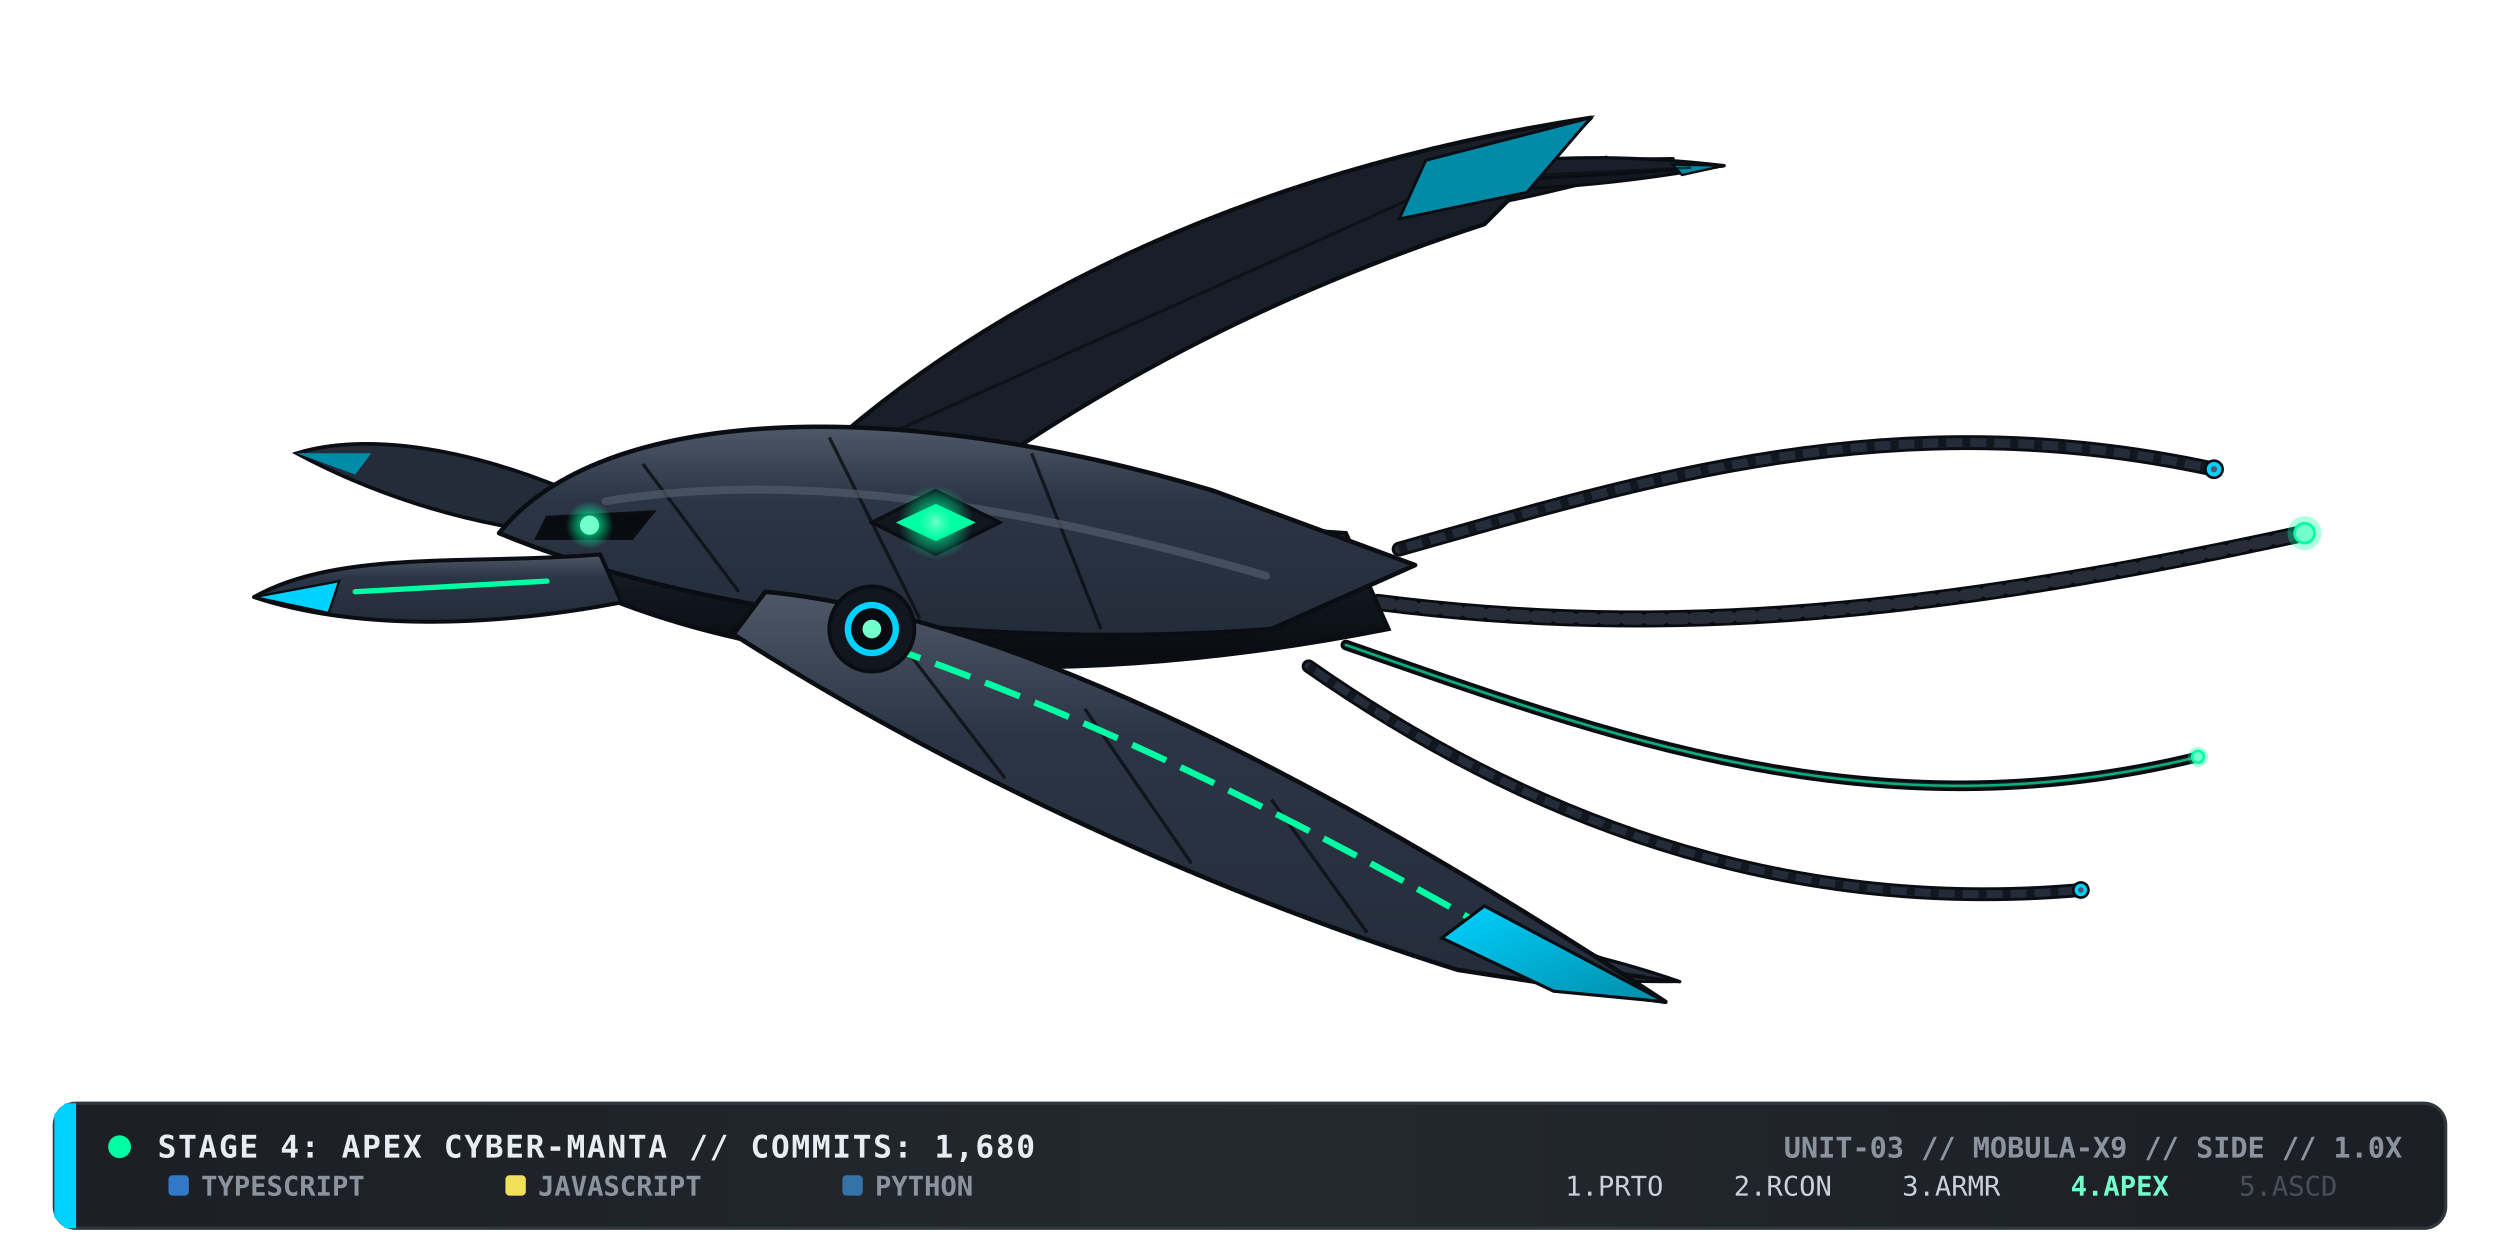
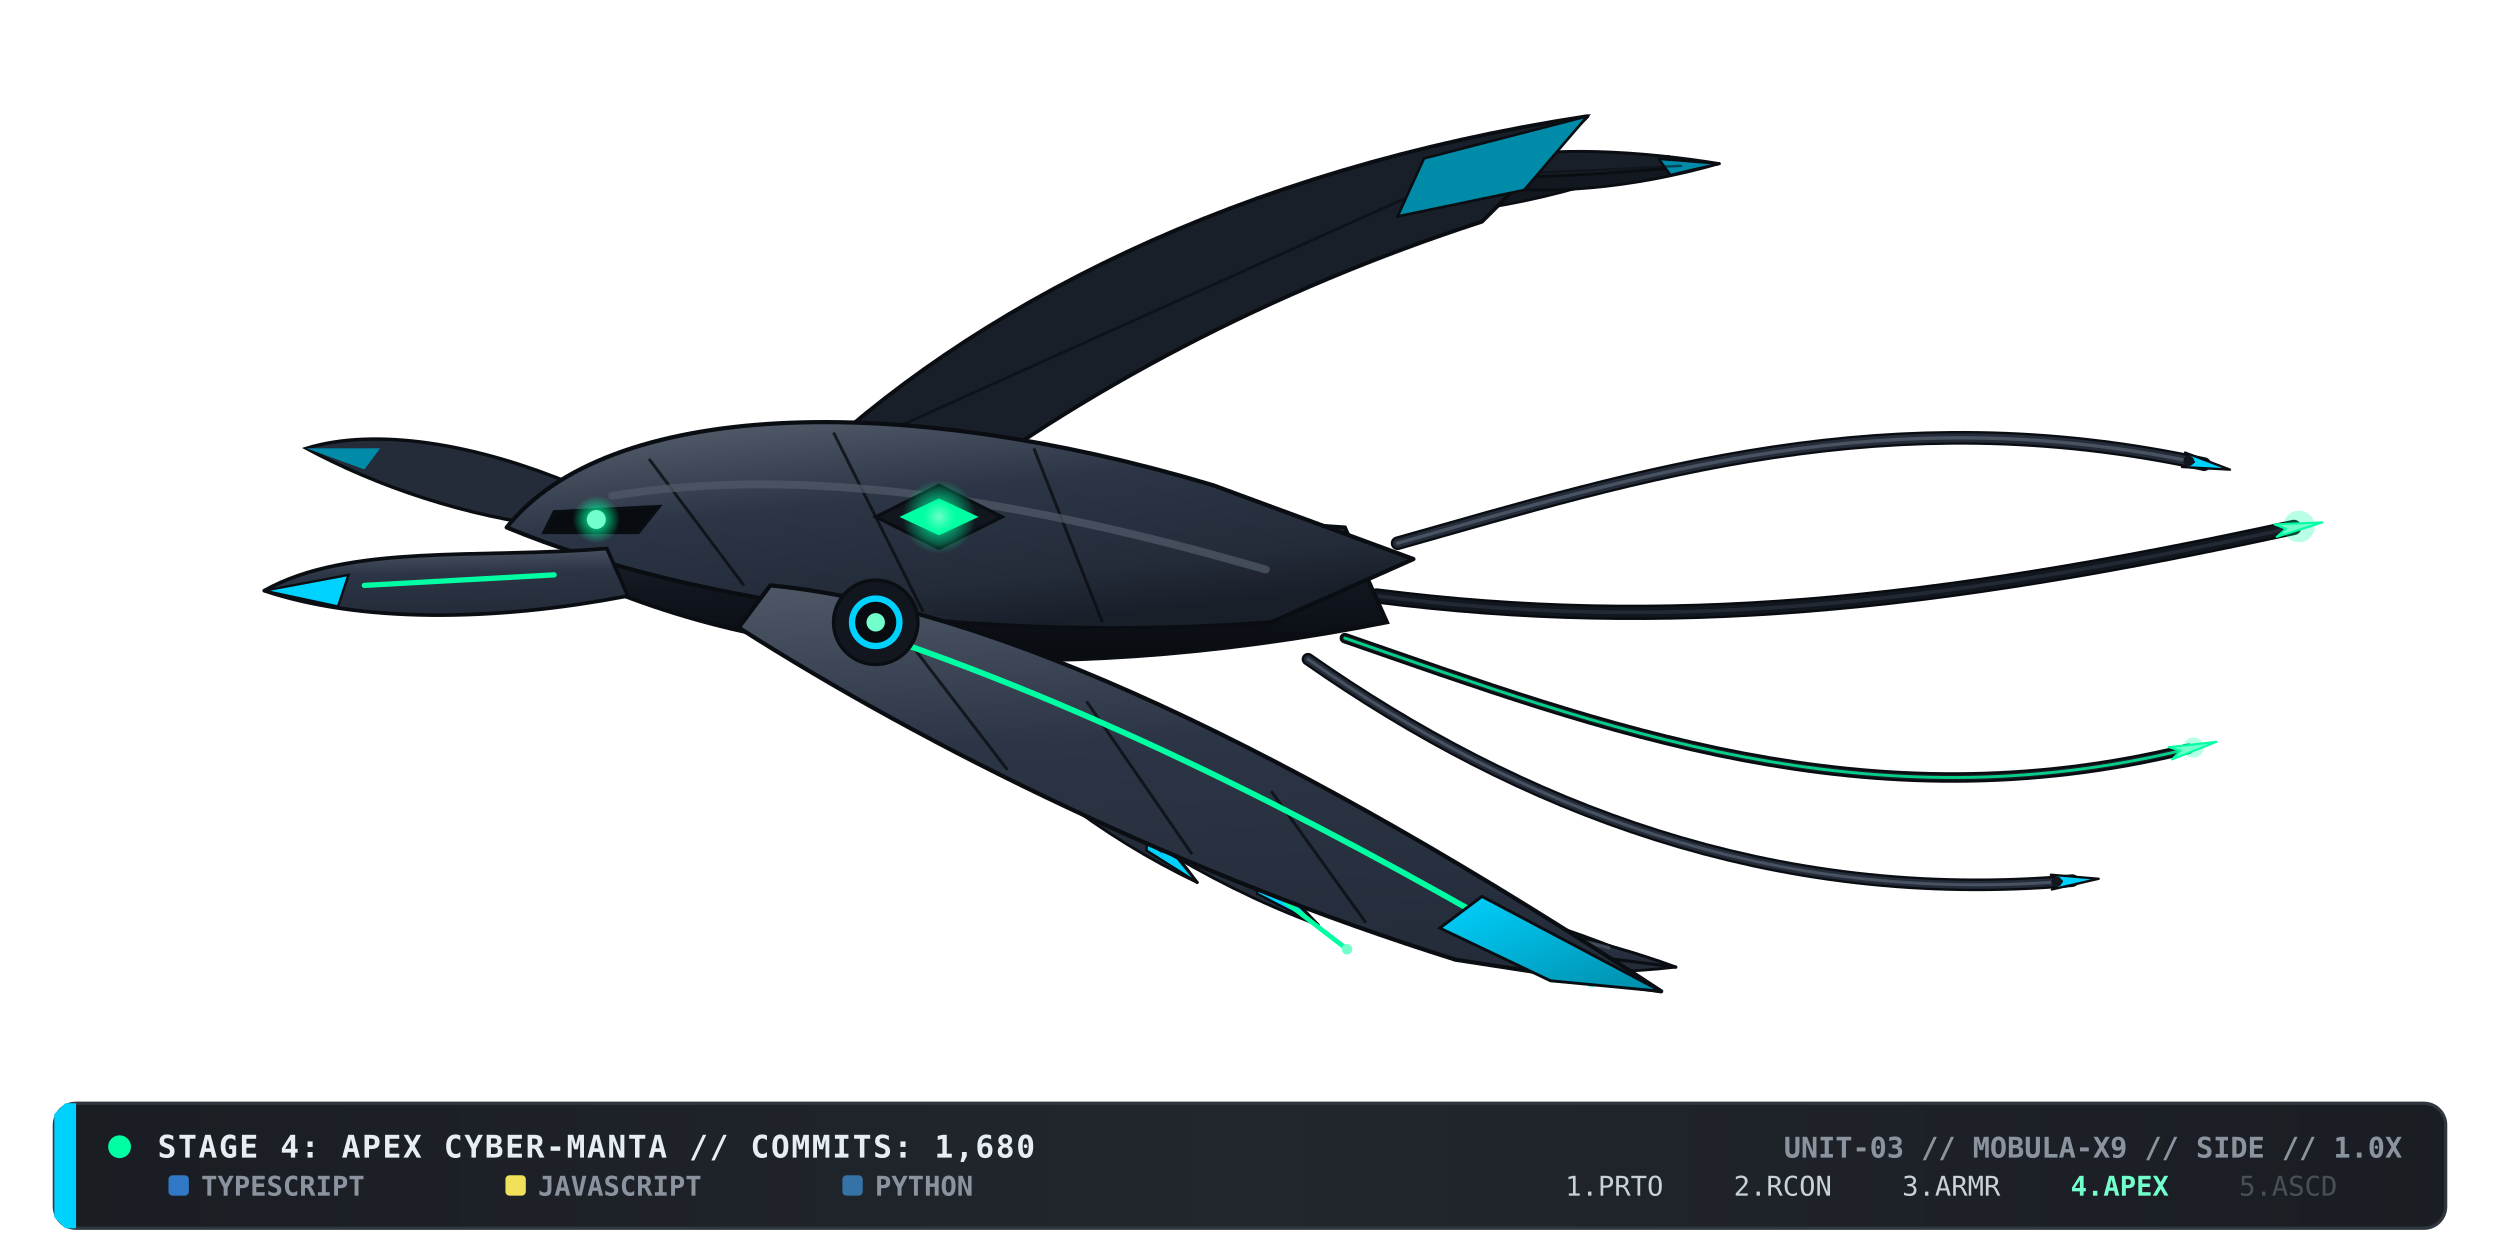
<svg xmlns="http://www.w3.org/2000/svg" viewBox="0 0 920 460" width="920" height="460" role="img" aria-label="Cyber-Manta - Aether Ray">
  <style>
    .cc-float {
      transform-box: fill-box;
      transform-origin: center;
-       animation: ccFloat 5.60s ease-in-out infinite;
+       animation: ccFloat 5.20s ease-in-out infinite;
+     }
+     .cc-tail-swim {
+       transform-box: fill-box;
+       animation: ccTailSwim 4.20s ease-in-out infinite;
+     }
+     .cc-fluke-wave {
+       transform-box: fill-box;
+       animation: ccFlukeWave 4.20s ease-in-out 0.45s infinite;
    }
    .cc-wing-near {
      transform-box: fill-box;
-       animation: ccWingNear 4.40s ease-in-out infinite;
+       animation: ccWingNear 4.00s ease-in-out infinite;
    }
    .cc-wing-far {
      transform-box: fill-box;
-       animation: ccWingFar 4.40s ease-in-out infinite;
+       animation: ccWingFar 4.00s ease-in-out infinite;
    }
    .cc-f1, .cc-f2, .cc-f3, .cc-f4, .cc-f5, .cc-f6 {
      transform-box: fill-box;
    }
-     .cc-f1 { animation: ccFeatherA 3.20s ease-in-out infinite; }
-     .cc-f2 { animation: ccFeatherB 3.50s ease-in-out 0.25s infinite; }
-     .cc-f3 { animation: ccFeatherA 3.80s ease-in-out 0.55s infinite; }
-     .cc-f4 { animation: ccFeatherB 3.40s ease-in-out 0.8s infinite; }
-     .cc-f5 { animation: ccFeatherA 3.70s ease-in-out 1.1s infinite; }
-     .cc-f6 { animation: ccFeatherB 3.10s ease-in-out 1.35s infinite; }
+     .cc-f1 { animation: ccFeatherA 3.10s ease-in-out infinite; }
+     .cc-f2 { animation: ccFeatherB 3.30s ease-in-out 0.25s infinite; }
+     .cc-f3 { animation: ccFeatherA 3.50s ease-in-out 0.55s infinite; }
+     .cc-f4 { animation: ccFeatherB 3.20s ease-in-out 0.8s infinite; }
+     .cc-f5 { animation: ccFeatherA 3.40s ease-in-out 1.1s infinite; }
+     .cc-f6 { animation: ccFeatherB 3.00s ease-in-out 1.35s infinite; }
    .cc-c1, .cc-c2, .cc-c3, .cc-c4, .cc-c5 {
      transform-box: fill-box;
    }
-     .cc-c1 { animation: ccCableA 4.60s ease-in-out infinite; }
-     .cc-c2 { animation: ccCableB 5.10s ease-in-out 0.4s infinite; }
-     .cc-c3 { animation: ccCableA 4.80s ease-in-out 0.9s infinite; }
-     .cc-c4 { animation: ccCableB 5.40s ease-in-out 1.3s infinite; }
-     .cc-c5 { animation: ccCableA 4.30s ease-in-out 0.6s infinite; }
+     .cc-c1 { animation: ccCableA 4.40s ease-in-out infinite; }
+     .cc-c2 { animation: ccCableB 4.80s ease-in-out 0.35s infinite; }
+     .cc-c3 { animation: ccCableA 4.60s ease-in-out 0.75s infinite; }
+     .cc-c4 { animation: ccCableB 5.10s ease-in-out 1.15s infinite; }
+     .cc-c5 { animation: ccCableA 4.20s ease-in-out 0.55s infinite; }
    .cc-pulse {
-       animation: ccPulse 2.40s ease-in-out infinite;
+       animation: ccPulse 2.20s ease-in-out infinite;
    }
    .cc-hud-blink {
-       animation: ccHudBlink 1.80s ease-in-out infinite;
+       animation: ccHudBlink 1.70s ease-in-out infinite;
    }
    @keyframes ccFloat {
-       0%, 100% { transform: translateY(-5px) rotate(-0.5deg); }
-       50% { transform: translateY(5px) rotate(0.5deg); }
+       0%, 100% { transform: translateY(-9px) rotate(-1.3deg); }
+       50% { transform: translateY(9px) rotate(1.3deg); }
+     }
+     @keyframes ccTailSwim {
+       0%, 100% { transform: rotate(-4.5deg) translateY(-2px); }
+       50% { transform: rotate(5.2deg) translateY(3px); }
+     }
+     @keyframes ccFlukeWave {
+       0%, 100% { transform: rotate(5deg); }
+       50% { transform: rotate(-6deg); }
    }
    @keyframes ccWingNear {
-       0%, 100% { transform: rotate(-2.4deg) translateY(-2px); }
-       50% { transform: rotate(2.8deg) translateY(3px); }
+       0%, 100% { transform: rotate(-6.2deg) translateY(-3px); }
+       50% { transform: rotate(7.2deg) translateY(4px); }
    }
    @keyframes ccWingFar {
-       0%, 100% { transform: rotate(2deg) translateY(2px); }
-       50% { transform: rotate(-2.4deg) translateY(-2px); }
+       0%, 100% { transform: rotate(5.5deg) translateY(2px); }
+       50% { transform: rotate(-6deg) translateY(-3px); }
    }
    @keyframes ccFeatherA {
-       0%, 100% { transform: rotate(-3.2deg); }
-       50% { transform: rotate(3.6deg); }
+       0%, 100% { transform: rotate(-5.2deg); }
+       50% { transform: rotate(6deg); }
    }
    @keyframes ccFeatherB {
-       0%, 100% { transform: rotate(3deg); }
-       50% { transform: rotate(-3.5deg); }
+       0%, 100% { transform: rotate(4.8deg); }
+       50% { transform: rotate(-5.5deg); }
    }
    @keyframes ccCableA {
-       0%, 100% { transform: rotate(-3.2deg) translateY(-2px); }
-       50% { transform: rotate(3.4deg) translateY(2.5px); }
+       0%, 100% { transform: rotate(-5.5deg) translateY(-3px); }
+       50% { transform: rotate(6deg) translateY(3.5px); }
    }
    @keyframes ccCableB {
-       0%, 100% { transform: rotate(2.8deg) translateY(2px); }
-       50% { transform: rotate(-3.1deg) translateY(-2px); }
+       0%, 100% { transform: rotate(5deg) translateY(3px); }
+       50% { transform: rotate(-5.5deg) translateY(-3px); }
    }
    @keyframes ccPulse {
-       0%, 100% { opacity: 0.68; }
+       0%, 100% { opacity: 0.48; }
      50% { opacity: 1; }
    }
    @keyframes ccHudBlink {
-       0%, 100% { opacity: 0.45; }
+       0%, 100% { opacity: 0.4; }
      50% { opacity: 1; }
    }
  </style>
  <defs>
-     <linearGradient id="cc-armor-v" x1="0%" y1="0%" x2="0%" y2="100%">
+     <linearGradient id="cc-armor-v" x1="0%" y1="0%" x2="10%" y2="100%">
+       <stop offset="0%" stop-color="#4F5867" />
+       <stop offset="42%" stop-color="#2C3545" />
+       <stop offset="100%" stop-color="#242C3A" />
+     </linearGradient>
+     <linearGradient id="cc-armor-d" x1="0%" y1="0%" x2="100%" y2="100%">
      <stop offset="0%" stop-color="#4F5867" />
      <stop offset="35%" stop-color="#2C3545" />
-       <stop offset="100%" stop-color="#242C3A" />
-     </linearGradient>
-     <linearGradient id="cc-armor-d" x1="0%" y1="0%" x2="100%" y2="100%">
-       <stop offset="0%" stop-color="#2C3545" />
-       <stop offset="65%" stop-color="#242C3A" />
+       <stop offset="78%" stop-color="#242C3A" />
+       <stop offset="100%" stop-color="#191F29" />
+     </linearGradient>
+     <linearGradient id="cc-head-vol" x1="20%" y1="5%" x2="65%" y2="95%">
+       <stop offset="0%" stop-color="#4F5867" />
+       <stop offset="38%" stop-color="#2C3545" />
+       <stop offset="78%" stop-color="#242C3A" />
      <stop offset="100%" stop-color="#191F29" />
    </linearGradient>
    <linearGradient id="cc-frame-v" x1="0%" y1="0%" x2="0%" y2="100%">
      <stop offset="0%" stop-color="#262D37" />
      <stop offset="50%" stop-color="#11161F" />
      <stop offset="100%" stop-color="#080B0F" />
    </linearGradient>
    <linearGradient id="cc-accent-v" x1="0%" y1="0%" x2="100%" y2="100%">
      <stop offset="0%" stop-color="#00D2FF" />
      <stop offset="100%" stop-color="#008BA8" />
    </linearGradient>
    <radialGradient id="cc-energy-glow" cx="50%" cy="50%" r="50%">
-       <stop offset="0%" stop-color="#73FFCC" stop-opacity="0.95" />
-       <stop offset="45%" stop-color="#00FFA3" stop-opacity="0.55" />
+       <stop offset="0%" stop-color="#73FFCC" stop-opacity="0.98" />
+       <stop offset="45%" stop-color="#00FFA3" stop-opacity="0.58" />
      <stop offset="100%" stop-color="#00FFA3" stop-opacity="0" />
    </radialGradient>
    <linearGradient id="cc-hud-bg" x1="0%" y1="0%" x2="100%" y2="0%">
-       <stop offset="0%" stop-color="#0D1117" stop-opacity="0.94" />
-       <stop offset="50%" stop-color="#161B22" stop-opacity="0.94" />
-       <stop offset="100%" stop-color="#0D1117" stop-opacity="0.94" />
+       <stop offset="0%" stop-color="#0D1117" stop-opacity="0.95" />
+       <stop offset="50%" stop-color="#161B22" stop-opacity="0.95" />
+       <stop offset="100%" stop-color="#0D1117" stop-opacity="0.95" />
    </linearGradient>
  </defs>
-   <g transform="translate(0, -6)">
-     <g transform="translate(460, 212) scale(0.98) translate(-460, -212)">
+   <g transform="translate(0, -8)">
+     <g transform="translate(460, 205) scale(0.97) translate(-460, -205)">
      <g class="cc-float">
        <g>
          <g class="cc-c1" style="transform-origin: 516px 208px;">
-             <path d="M 516 208 C 608 182, 702 152, 822 178" fill="none" stroke="#0A0D12" stroke-width="5.6" stroke-linecap="round" />
+             <path d="M 516 208 C 608 182, 702 152, 822 178" fill="none" stroke="#0A0D12" stroke-width="5.2" stroke-linecap="round" />
            <path d="M 516 208 C 608 182, 702 152, 822 178" fill="none" stroke="#242C3A" stroke-width="3.4" stroke-linecap="round" />
-             <path d="M 516 208 C 608 182, 702 152, 822 178" fill="none" stroke="#11161F" stroke-width="3.4" stroke-dasharray="3 6" />
-             <circle cx="822" cy="178" r="3.23" fill="#00D2FF" stroke="#0A0D12" stroke-width="1" />
-             <circle cx="822" cy="178" r="1.19" fill="#4F5867" />
+             <path d="M 516 208 C 608 182, 702 152, 822 178" fill="none" stroke="#4F5867" stroke-width="1.292" stroke-linecap="round" opacity="0.85" />
+             <g transform="translate(822, 178) rotate(12)">
+               <path d="M -8 -2.8 L 10 0 L -8 2.8 L -4 0 Z" fill="#00D2FF" stroke="#0A0D12" stroke-width="0.9" stroke-linejoin="round" />
+               <circle cx="-6" cy="0" r="2" fill="#11161F" />
+             </g>
          </g>
          <g class="cc-c2" style="transform-origin: 508px 228px;">
-             <path d="M 508 228 C 618 242, 718 232, 856 202" fill="none" stroke="#080B0F" stroke-width="6.4" stroke-linecap="round" />
-             <path d="M 508 228 C 618 242, 718 232, 856 202" fill="none" stroke="#262D37" stroke-width="4.4" stroke-linecap="round" stroke-dasharray="5 3.5" />
-             <circle class="cc-pulse" cx="856" cy="202" r="6.38" fill="#00FFA3" fill-opacity="0.32" />
-             <circle class="cc-pulse" cx="856" cy="202" r="3.74" fill="#73FFCC" stroke="#00FFA3" stroke-width="1" />
+             <path d="M 508 228 C 618 242, 718 232, 856 202" fill="none" stroke="#080B0F" stroke-width="5.8" stroke-linecap="round" />
+             <path d="M 508 228 C 618 242, 718 232, 856 202" fill="none" stroke="#11161F" stroke-width="4" stroke-linecap="round" />
+             <path d="M 508 228 C 618 242, 718 232, 856 202" fill="none" stroke="#262D37" stroke-width="1.4" stroke-linecap="round" opacity="0.85" />
+             <g transform="translate(856, 202) rotate(-10)">
+               <circle class="cc-pulse" cx="2" cy="0" r="6" fill="#00FFA3" fill-opacity="0.28" />
+               <path class="cc-pulse" d="M -7 -2.4 L 11 0 L -7 2.4 L -3 0 Z" fill="#73FFCC" stroke="#00FFA3" stroke-width="0.8" stroke-linejoin="round" />
+             </g>
          </g>
          <g class="cc-c3" style="transform-origin: 496px 244px;">
            <path d="M 496 244 C 594 278, 694 316, 816 286" fill="none" stroke="#080B0F" stroke-width="4" stroke-linecap="round" />
-             <path d="M 496 244 C 594 278, 694 316, 816 286" fill="none" stroke="#191F29" stroke-width="1.8" stroke-linecap="round" />
-             <path class="cc-pulse" d="M 496 244 C 594 278, 694 316, 816 286" fill="none" stroke="#00FFA3" stroke-width="0.95" stroke-opacity="0.65" stroke-linecap="round" />
-             <circle class="cc-pulse" cx="816" cy="286" r="3.77" fill="#00FFA3" fill-opacity="0.32" />
-             <circle class="cc-pulse" cx="816" cy="286" r="2.21" fill="#73FFCC" stroke="#00FFA3" stroke-width="1" />
+             <path d="M 496 244 C 594 278, 694 316, 816 286" fill="none" stroke="#191F29" stroke-width="2.1" stroke-linecap="round" />
+             <path class="cc-pulse" d="M 496 244 C 594 278, 694 316, 816 286" fill="none" stroke="#00FFA3" stroke-width="1.1" stroke-opacity="0.78" stroke-linecap="round" />
+             <g transform="translate(816, 286) rotate(-14)">
+               <circle class="cc-pulse" cx="2" cy="0" r="3.9" fill="#00FFA3" fill-opacity="0.28" />
+               <path class="cc-pulse" d="M -7 -2.4 L 11 0 L -7 2.4 L -3 0 Z" fill="#73FFCC" stroke="#00FFA3" stroke-width="0.8" stroke-linejoin="round" />
+             </g>
          </g>
          <g class="cc-c4" style="transform-origin: 482px 252px;">
-             <path d="M 482 252 C 562 308, 658 346, 772 336" fill="none" stroke="#0A0D12" stroke-width="5.2" stroke-linecap="round" />
+             <path d="M 482 252 C 562 308, 658 346, 772 336" fill="none" stroke="#0A0D12" stroke-width="4.8" stroke-linecap="round" />
            <path d="M 482 252 C 562 308, 658 346, 772 336" fill="none" stroke="#242C3A" stroke-width="3" stroke-linecap="round" />
-             <path d="M 482 252 C 562 308, 658 346, 772 336" fill="none" stroke="#11161F" stroke-width="3" stroke-dasharray="3 6" />
-             <circle cx="772" cy="336" r="2.85" fill="#00D2FF" stroke="#0A0D12" stroke-width="1" />
-             <circle cx="772" cy="336" r="1.05" fill="#4F5867" />
+             <path d="M 482 252 C 562 308, 658 346, 772 336" fill="none" stroke="#4F5867" stroke-width="1.14" stroke-linecap="round" opacity="0.85" />
+             <g transform="translate(772, 336) rotate(-4)">
+               <path d="M -8 -2.8 L 10 0 L -8 2.8 L -4 0 Z" fill="#00D2FF" stroke="#0A0D12" stroke-width="0.9" stroke-linejoin="round" />
+               <circle cx="-6" cy="0" r="2" fill="#11161F" />
+             </g>
          </g>
        </g>
        <g class="cc-wing-far" style="transform-origin: 336px 176px;">
          <g transform="translate(422.0, 128.0) rotate(-24.0)">
            <g class="cc-f1" style="transform-origin: 0px 0px;">
-               <path d="M 0 1.8 Q 48.88 -1.2, 94 -6 Q 39.48 5.25, 0 5.4 Z" fill="#13171F" stroke="#0A0D12" stroke-width="1.15" stroke-linejoin="round" />
-               <path d="M 0 -5.25 Q 42.3 -11.4, 94 -6 Q 48.88 -1.2, 0 1.8 Z" fill="#191F29" stroke="#0A0D12" stroke-width="1.25" stroke-linejoin="round" />
-               <path d="M 73.3 -5.9 Q 84.6 -6, 94 -6 Q 83.66 -3.3, 77.1 -1.5 Z" fill="#008BA8" stroke="#0A0D12" stroke-width="0.9" />
-               <path d="M 3 0 Q 45.12 -2.28, 80.8 -4.9" fill="none" stroke="#0A0D12" stroke-width="1" opacity="0.7" />
-               <circle cx="4" cy="0" r="3.2" fill="#11161F" stroke="#0A0D12" stroke-width="1" />
-               <circle cx="4" cy="0" r="1.2" fill="#191F29" />
+               <path d="M 0 0.9 C 28.2 1.6, 61.1 -2.9, 94.0 -6.0 C 58.3 5.1, 22.6 8.6, 0 4.8 Z" fill="#13171F" stroke="#0A0D12" stroke-width="1.05" stroke-linejoin="round" />
+               <path d="M 0 -5.1 C 23.5 -12.6, 63.9 -10.4, 94.0 -6.0 C 61.1 -1.8, 26.3 1.6, 0 1.1 Z" fill="#191F29" stroke="#0A0D12" stroke-width="1.15" stroke-linejoin="round" />
+               <path d="M 69.6 -7.2 Q 82.7 -6.5, 94.0 -6.0 Q 83.7 -3.5, 74.3 -0.8 Z" fill="#008BA8" stroke="#0A0D12" stroke-width="0.9" stroke-linejoin="round" />
+               <path d="M 5 0 Q 42.3 -2.2, 79.0 -4.8" fill="none" stroke="#0A0D12" stroke-width="0.9" opacity="0.55" />
+               <circle cx="4" cy="0" r="3.4" fill="#11161F" stroke="#0A0D12" stroke-width="1" />
+               <circle cx="4" cy="0" r="1.3" fill="#191F29" />
            </g>
          </g>
          <g transform="translate(454.0, 108.0) rotate(-18.0)">
            <g class="cc-f2" style="transform-origin: 0px 0px;">
-               <path d="M 0 1.92 Q 55.12 -2, 106 -8 Q 44.52 4.8, 0 5.76 Z" fill="#13171F" stroke="#0A0D12" stroke-width="1.15" stroke-linejoin="round" />
-               <path d="M 0 -5.6 Q 47.7 -12.48, 106 -8 Q 55.12 -2, 0 1.92 Z" fill="#191F29" stroke="#0A0D12" stroke-width="1.25" stroke-linejoin="round" />
-               <path d="M 82.7 -7.2 Q 95.4 -7.68, 106 -8 Q 94.34 -4.88, 86.9 -2.7 Z" fill="#008BA8" stroke="#0A0D12" stroke-width="0.9" />
-               <path d="M 3 0 Q 50.88 -3.04, 91.2 -6.6" fill="none" stroke="#0A0D12" stroke-width="1" opacity="0.7" />
-               <path class="cc-pulse" d="M 93.3 -6.7 L 119.0 -5.5" stroke="#00FFA3" stroke-width="2" stroke-linecap="round" />
-               <circle class="cc-pulse" cx="119.0" cy="-5.5" r="2.1" fill="#73FFCC" />
-               <circle cx="4" cy="0" r="3.2" fill="#11161F" stroke="#0A0D12" stroke-width="1" />
-               <circle cx="4" cy="0" r="1.2" fill="#191F29" />
+               <path d="M 0 1.0 C 31.8 1.7, 68.9 -3.8, 106.0 -8.0 C 65.7 4.6, 25.4 9.2, 0 5.2 Z" fill="#13171F" stroke="#0A0D12" stroke-width="1.05" stroke-linejoin="round" />
+               <path d="M 0 -5.6 C 26.5 -13.9, 72.1 -12.1, 106.0 -8.0 C 68.9 -2.6, 29.7 1.7, 0 1.2 Z" fill="#191F29" stroke="#0A0D12" stroke-width="1.15" stroke-linejoin="round" />
+               <path d="M 78.4 -8.7 Q 93.3 -8.3, 106.0 -8.0 Q 94.3 -5.0, 83.7 -1.9 Z" fill="#008BA8" stroke="#0A0D12" stroke-width="0.9" stroke-linejoin="round" />
+               <path d="M 5 0 Q 47.7 -2.9, 89.0 -6.4" fill="none" stroke="#0A0D12" stroke-width="0.9" opacity="0.55" />
+               <path class="cc-pulse" d="M 93.3 -6.7 L 120.0 -5.0" stroke="#00FFA3" stroke-width="1.8" stroke-linecap="round" />
+               <circle class="cc-pulse" cx="120.0" cy="-5.0" r="2" fill="#73FFCC" />
+               <circle cx="4" cy="0" r="3.4" fill="#11161F" stroke="#0A0D12" stroke-width="1" />
+               <circle cx="4" cy="0" r="1.3" fill="#191F29" />
            </g>
          </g>
          <g transform="translate(486.0, 92.0) rotate(-12.0)">
            <g class="cc-f3" style="transform-origin: 0px 0px;">
-               <path d="M 0 1.92 Q 58.24 -2, 112 -8 Q 47.04 4.8, 0 5.76 Z" fill="#13171F" stroke="#0A0D12" stroke-width="1.15" stroke-linejoin="round" />
-               <path d="M 0 -5.6 Q 50.4 -12.48, 112 -8 Q 58.24 -2, 0 1.92 Z" fill="#191F29" stroke="#0A0D12" stroke-width="1.25" stroke-linejoin="round" />
-               <path d="M 87.4 -7.2 Q 100.8 -7.68, 112 -8 Q 99.68 -4.88, 91.8 -2.7 Z" fill="#008BA8" stroke="#0A0D12" stroke-width="0.9" />
-               <path d="M 3 0 Q 53.76 -3.04, 96.3 -6.6" fill="none" stroke="#0A0D12" stroke-width="1" opacity="0.7" />
-               <circle cx="4" cy="0" r="3.2" fill="#11161F" stroke="#0A0D12" stroke-width="1" />
-               <circle cx="4" cy="0" r="1.2" fill="#191F29" />
+               <path d="M 0 1.0 C 33.6 1.7, 72.8 -3.8, 112.0 -8.0 C 69.4 4.6, 26.9 9.2, 0 5.2 Z" fill="#13171F" stroke="#0A0D12" stroke-width="1.05" stroke-linejoin="round" />
+               <path d="M 0 -5.6 C 28.0 -13.9, 76.2 -12.1, 112.0 -8.0 C 72.8 -2.6, 31.4 1.7, 0 1.2 Z" fill="#191F29" stroke="#0A0D12" stroke-width="1.15" stroke-linejoin="round" />
+               <path d="M 82.9 -8.7 Q 98.6 -8.3, 112.0 -8.0 Q 99.7 -5.0, 88.5 -1.9 Z" fill="#008BA8" stroke="#0A0D12" stroke-width="0.9" stroke-linejoin="round" />
+               <path d="M 5 0 Q 50.4 -2.9, 94.1 -6.4" fill="none" stroke="#0A0D12" stroke-width="0.9" opacity="0.55" />
+               <circle cx="4" cy="0" r="3.4" fill="#11161F" stroke="#0A0D12" stroke-width="1" />
+               <circle cx="4" cy="0" r="1.3" fill="#191F29" />
            </g>
          </g>
          <g transform="translate(518.0, 78.0) rotate(-6.0)">
            <g class="cc-f4" style="transform-origin: 0px 0px;">
-               <path d="M 0 1.8 Q 53.04 -1.2, 102 -6 Q 42.84 5.25, 0 5.4 Z" fill="#13171F" stroke="#0A0D12" stroke-width="1.15" stroke-linejoin="round" />
-               <path d="M 0 -5.25 Q 45.9 -11.4, 102 -6 Q 53.04 -1.2, 0 1.8 Z" fill="#191F29" stroke="#0A0D12" stroke-width="1.25" stroke-linejoin="round" />
-               <path d="M 3 0 Q 48.96 -2.28, 87.7 -4.9" fill="none" stroke="#0A0D12" stroke-width="1" opacity="0.7" />
-               <circle cx="4" cy="0" r="3.2" fill="#11161F" stroke="#0A0D12" stroke-width="1" />
-               <circle cx="4" cy="0" r="1.2" fill="#191F29" />
+               <path d="M 0 0.9 C 30.6 1.6, 66.3 -2.9, 102.0 -6.0 C 63.2 5.1, 24.5 8.6, 0 4.8 Z" fill="#13171F" stroke="#0A0D12" stroke-width="1.05" stroke-linejoin="round" />
+               <path d="M 0 -5.1 C 25.5 -12.6, 69.4 -10.4, 102.0 -6.0 C 66.3 -1.8, 28.6 1.6, 0 1.1 Z" fill="#191F29" stroke="#0A0D12" stroke-width="1.15" stroke-linejoin="round" />
+               <path d="M 5 0 Q 45.9 -2.2, 85.7 -4.8" fill="none" stroke="#0A0D12" stroke-width="0.9" opacity="0.55" />
+               <circle cx="4" cy="0" r="3.4" fill="#11161F" stroke="#0A0D12" stroke-width="1" />
+               <circle cx="4" cy="0" r="1.3" fill="#191F29" />
            </g>
          </g>
          <g transform="translate(550.0, 68.0) rotate(0.0)">
            <g class="cc-f5" style="transform-origin: 0px 0px;">
-               <path d="M 0 1.56 Q 45.76 -0.5, 88 -4 Q 36.96 5.15, 0 4.68 Z" fill="#13171F" stroke="#0A0D12" stroke-width="1.15" stroke-linejoin="round" />
-               <path d="M 0 -4.55 Q 39.6 -9.64, 88 -4 Q 45.76 -0.5, 0 1.56 Z" fill="#191F29" stroke="#0A0D12" stroke-width="1.25" stroke-linejoin="round" />
-               <path d="M 68.6 -4.4 Q 79.2 -4.24, 88 -4 Q 78.32 -1.84, 72.2 -0.5 Z" fill="#008BA8" stroke="#0A0D12" stroke-width="0.9" />
-               <path d="M 3 0 Q 42.24 -1.52, 75.7 -3.3" fill="none" stroke="#0A0D12" stroke-width="1" opacity="0.7" />
-               <circle cx="4" cy="0" r="3.2" fill="#11161F" stroke="#0A0D12" stroke-width="1" />
-               <circle cx="4" cy="0" r="1.2" fill="#191F29" />
-             </g>
-           </g>
-           <path d="M 288 182 C 354 118, 456 66, 588 46 L 548 86 C 468 112, 396 150, 336 196 Z" fill="#191F29" stroke="#0A0D12" stroke-width="1.6" stroke-linejoin="round" />
-           <path d="M 326 164 L 548 64" stroke="#0A0D12" stroke-width="1.2" opacity="0.7" />
-           <path d="M 526 62 L 588 46 L 564 74 L 516 84 Z" fill="#008BA8" stroke="#0A0D12" stroke-width="1.1" />
+               <path d="M 0 0.8 C 26.4 1.5, 57.2 -1.9, 88.0 -4.0 C 54.6 5.6, 21.1 8.1, 0 4.3 Z" fill="#13171F" stroke="#0A0D12" stroke-width="1.05" stroke-linejoin="round" />
+               <path d="M 0 -4.7 C 22.0 -11.3, 59.8 -8.6, 88.0 -4.0 C 57.2 -1.0, 24.6 1.5, 0 1.0 Z" fill="#191F29" stroke="#0A0D12" stroke-width="1.15" stroke-linejoin="round" />
+               <path d="M 65.1 -5.8 Q 77.4 -4.8, 88.0 -4.0 Q 78.3 -1.9, 69.5 0.3 Z" fill="#008BA8" stroke="#0A0D12" stroke-width="0.9" stroke-linejoin="round" />
+               <path d="M 5 0 Q 39.6 -1.4, 73.9 -3.2" fill="none" stroke="#0A0D12" stroke-width="0.9" opacity="0.55" />
+               <circle cx="4" cy="0" r="3.4" fill="#11161F" stroke="#0A0D12" stroke-width="1" />
+               <circle cx="4" cy="0" r="1.3" fill="#191F29" />
+             </g>
+           </g>
+           <path d="M 288 182 C 354 118, 456 66, 588 46 L 548 86 C 468 112, 396 150, 336 196 Z" fill="#191F29" stroke="#0A0D12" stroke-width="1.5" stroke-linejoin="round" />
+           <path d="M 326 164 L 548 64" stroke="#0A0D12" stroke-width="1.1" opacity="0.7" />
+           <path d="M 526 62 L 588 46 L 564 74 L 516 84 Z" fill="#008BA8" stroke="#0A0D12" stroke-width="1" />
        </g>
        <g>
-           <path d="M 192 214 C 266 254, 380 264, 512 238 L 496 202 C 386 194, 276 192, 192 214 Z" fill="url(#cc-frame-v)" stroke="#0A0D12" stroke-width="1.6" />
+           <path d="M 192 214 C 266 254, 380 264, 512 238 L 496 202 C 386 194, 276 192, 192 214 Z" fill="url(#cc-frame-v)" stroke="#0A0D12" stroke-width="1.5" />
          <g class="cc-pulse">
-             <path d="M 272 224 L 288 240 M 292 226 L 308 242 M 312 228 L 328 244 M 332 228 L 348 244" stroke="#00FFA3" stroke-width="2.6" stroke-linecap="round" />
-           </g>
-           <path d="M 204 186 C 166 170, 128 164, 102 172 C 128 186, 162 198, 198 202 Z" fill="#242C3A" stroke="#0A0D12" stroke-width="1.4" />
+             <path d="M 272 224 L 288 240 M 292 226 L 308 242 M 312 228 L 328 244 M 332 228 L 348 244" stroke="#00FFA3" stroke-width="2.4" stroke-linecap="round" />
+           </g>
+           <path d="M 204 186 C 166 170, 128 164, 102 172 C 128 186, 162 198, 198 202 Z" fill="#242C3A" stroke="#0A0D12" stroke-width="1.3" />
          <path d="M 102 172 L 130 172 L 124 180 Z" fill="#008BA8" />
-           <path d="M 178 202 C 216 154, 326 150, 446 186 L 522 214 L 468 238 C 362 246, 250 232, 178 202 Z" fill="url(#cc-armor-v)" stroke="#0A0D12" stroke-width="1.7" stroke-linejoin="round" />
-           <path d="M 232 176 L 268 224 M 302 166 L 336 234 M 378 172 L 404 238" stroke="#0A0D12" stroke-width="1.25" opacity="0.8" />
+           <path d="M 178 202 C 216 154, 326 150, 446 186 L 522 214 L 468 238 C 362 246, 250 232, 178 202 Z" fill="url(#cc-head-vol)" stroke="#0A0D12" stroke-width="1.6" stroke-linejoin="round" />
+           <path d="M 232 176 L 268 224 M 302 166 L 336 234 M 378 172 L 404 238" stroke="#0A0D12" stroke-width="1.15" opacity="0.8" />
          <path d="M 218 190 C 292 178, 376 192, 466 218" fill="none" stroke="#4F5867" stroke-width="3" stroke-linecap="round" opacity="0.75" />
          <g transform="translate(342, 198)">
-             <polygon points="0,-12 24,0 0,12 -24,0" fill="#11161F" stroke="#0A0D12" stroke-width="1.3" />
+             <polygon points="0,-12 24,0 0,12 -24,0" fill="#11161F" stroke="#0A0D12" stroke-width="1.2" />
            <polygon class="cc-pulse" points="0,-7 15,0 0,7 -15,0" fill="#00FFA3" />
            <circle cx="0" cy="0" r="14" fill="url(#cc-energy-glow)" class="cc-pulse" />
          </g>
-           <path d="M 216 210 C 168 214, 118 208, 86 226 C 122 238, 172 238, 224 228 Z" fill="url(#cc-armor-v)" stroke="#0A0D12" stroke-width="1.5" stroke-linejoin="round" />
+           <path d="M 216 210 C 168 214, 118 208, 86 226 C 122 238, 172 238, 224 228 Z" fill="url(#cc-armor-v)" stroke="#0A0D12" stroke-width="1.4" stroke-linejoin="round" />
          <path d="M 86 226 L 118 220 L 114 232 Z" fill="#00D2FF" stroke="#0A0D12" stroke-width="0.9" />
          <path class="cc-pulse" d="M 124 224 L 196 220" stroke="#00FFA3" stroke-width="2" stroke-linecap="round" />
          <g>
            <path d="M 196 196 L 236 194 L 228 204 L 192 204 Z" fill="#080B0F" stroke="#0A0D12" stroke-width="1.1" />
            <circle cx="212" cy="199" r="9" fill="url(#cc-energy-glow)" class="cc-pulse" />
            <circle cx="212" cy="199" r="3.6" fill="#73FFCC" />
          </g>
        </g>
        <g class="cc-wing-near" style="transform-origin: 318px 226px;">
-           <g transform="translate(356.0, 268.0) rotate(28.0)">
+           <g transform="translate(356.0, 268.0) rotate(34.0)">
            <g class="cc-f1" style="transform-origin: 0px 0px;">
-               <path d="M 0 1.8 Q 56.16 6, 108 10 Q 45.36 13.25, 0 5.4 Z" fill="#242C3A" stroke="#0A0D12" stroke-width="1.15" stroke-linejoin="round" />
-               <path d="M 0 -5.25 Q 48.6 -8.2, 108 10 Q 56.16 6, 0 1.8 Z" fill="url(#cc-armor-v)" stroke="#0A0D12" stroke-width="1.25" stroke-linejoin="round" />
-               <path d="M 84.2 3.4 Q 97.2 6.8, 108 10 Q 96.12 10.3, 88.6 9.7 Z" fill="#00D2FF" stroke="#0A0D12" stroke-width="0.9" />
-               <path d="M 3 0 Q 51.84 3.8, 92.9 8.2" fill="none" stroke="#0A0D12" stroke-width="1" opacity="0.7" />
-               <circle cx="4" cy="0" r="3.2" fill="#11161F" stroke="#0A0D12" stroke-width="1" />
-               <circle cx="4" cy="0" r="1.2" fill="#242C3A" />
-             </g>
-           </g>
-           <g transform="translate(382.0, 284.0) rotate(24.0)">
+               <path d="M 0 1.0 C 32.4 1.7, 70.2 4.8, 108.0 10.0 C 67.0 16.3, 25.9 12.4, 0 5.2 Z" fill="#242C3A" stroke="#0A0D12" stroke-width="1.05" stroke-linejoin="round" />
+               <path d="M 0 -5.6 C 27.0 -12.1, 73.4 -2.2, 108.0 10.0 C 70.2 5.5, 30.2 1.7, 0 1.2 Z" fill="url(#cc-armor-v)" stroke="#0A0D12" stroke-width="1.15" stroke-linejoin="round" />
+               <path d="M 79.9 1.4 Q 95.0 6.1, 108.0 10.0 Q 96.1 10.4, 85.3 10.7 Z" fill="#00D2FF" stroke="#0A0D12" stroke-width="0.9" stroke-linejoin="round" />
+               <path d="M 8 -4.7 Q 43.2 -7.5, 77.8 1.6" fill="none" stroke="#4F5867" stroke-width="1.3" stroke-linecap="round" opacity="0.7" />
+               <path d="M 5 0 Q 48.6 3.6, 90.7 8.0" fill="none" stroke="#0A0D12" stroke-width="0.9" opacity="0.55" />
+               <circle cx="4" cy="0" r="3.4" fill="#11161F" stroke="#0A0D12" stroke-width="1" />
+               <circle cx="4" cy="0" r="1.3" fill="#242C3A" />
+             </g>
+           </g>
+           <g transform="translate(382.0, 284.0) rotate(28.0)">
            <g class="cc-f2" style="transform-origin: 0px 0px;">
-               <path d="M 0 1.92 Q 64.48 7, 124 12 Q 52.08 14.8, 0 5.76 Z" fill="#242C3A" stroke="#0A0D12" stroke-width="1.15" stroke-linejoin="round" />
-               <path d="M 0 -5.6 Q 55.8 -8.48, 124 12 Q 64.48 7, 0 1.92 Z" fill="url(#cc-armor-v)" stroke="#0A0D12" stroke-width="1.25" stroke-linejoin="round" />
-               <path d="M 96.7 4.4 Q 111.6 8.32, 124 12 Q 110.36 12.12, 101.7 11.3 Z" fill="#00D2FF" stroke="#0A0D12" stroke-width="0.9" />
-               <path d="M 3 0 Q 59.52 4.56, 106.6 9.8" fill="none" stroke="#0A0D12" stroke-width="1" opacity="0.7" />
-               <path class="cc-pulse" d="M 109.1 10.1 L 137.0 14.5" stroke="#00FFA3" stroke-width="2" stroke-linecap="round" />
-               <circle class="cc-pulse" cx="137.0" cy="14.5" r="2.1" fill="#73FFCC" />
-               <circle cx="4" cy="0" r="3.2" fill="#11161F" stroke="#0A0D12" stroke-width="1" />
-               <circle cx="4" cy="0" r="1.2" fill="#242C3A" />
-             </g>
-           </g>
-           <g transform="translate(410.0, 300.0) rotate(20.0)">
+               <path d="M 0 1.1 C 37.2 1.9, 80.6 5.8, 124.0 12.0 C 76.9 18.4, 29.8 13.6, 0 5.6 Z" fill="#242C3A" stroke="#0A0D12" stroke-width="1.05" stroke-linejoin="round" />
+               <path d="M 0 -6.1 C 31.0 -13.0, 84.3 -1.8, 124.0 12.0 C 80.6 6.5, 34.7 1.9, 0 1.4 Z" fill="url(#cc-armor-v)" stroke="#0A0D12" stroke-width="1.15" stroke-linejoin="round" />
+               <path d="M 91.8 2.1 Q 109.1 7.6, 124.0 12.0 Q 110.4 12.3, 98.0 12.4 Z" fill="#00D2FF" stroke="#0A0D12" stroke-width="0.9" stroke-linejoin="round" />
+               <path d="M 8 -5.1 Q 49.6 -7.9, 89.3 2.4" fill="none" stroke="#4F5867" stroke-width="1.3" stroke-linecap="round" opacity="0.7" />
+               <path d="M 5 0 Q 55.8 4.3, 104.2 9.6" fill="none" stroke="#0A0D12" stroke-width="0.9" opacity="0.55" />
+               <path class="cc-pulse" d="M 109.1 10.1 L 138.0 15.0" stroke="#00FFA3" stroke-width="1.8" stroke-linecap="round" />
+               <circle class="cc-pulse" cx="138.0" cy="15.0" r="2" fill="#73FFCC" />
+               <circle cx="4" cy="0" r="3.4" fill="#11161F" stroke="#0A0D12" stroke-width="1" />
+               <circle cx="4" cy="0" r="1.3" fill="#242C3A" />
+             </g>
+           </g>
+           <g transform="translate(410.0, 300.0) rotate(22.0)">
            <g class="cc-f3" style="transform-origin: 0px 0px;">
-               <path d="M 0 2.04 Q 71.76 7.1, 138 12 Q 57.96 15.35, 0 6.12 Z" fill="#242C3A" stroke="#0A0D12" stroke-width="1.15" stroke-linejoin="round" />
-               <path d="M 0 -5.95 Q 62.1 -9.16, 138 12 Q 71.76 7.1, 0 2.04 Z" fill="url(#cc-armor-v)" stroke="#0A0D12" stroke-width="1.25" stroke-linejoin="round" />
-               <path d="M 107.6 4.2 Q 124.2 8.24, 138 12 Q 122.82 12.24, 113.2 11.5 Z" fill="#00D2FF" stroke="#0A0D12" stroke-width="0.9" />
-               <path d="M 3 0 Q 66.24 4.56, 118.7 9.8" fill="none" stroke="#0A0D12" stroke-width="1" opacity="0.7" />
-               <circle cx="4" cy="0" r="3.2" fill="#11161F" stroke="#0A0D12" stroke-width="1" />
-               <circle cx="4" cy="0" r="1.2" fill="#242C3A" />
+               <path d="M 0 1.2 C 41.4 2.0, 89.7 5.8, 138.0 12.0 C 85.6 19.2, 33.1 14.5, 0 6.0 Z" fill="#242C3A" stroke="#0A0D12" stroke-width="1.05" stroke-linejoin="round" />
+               <path d="M 0 -6.6 C 34.5 -14.1, 93.8 -2.4, 138.0 12.0 C 89.7 6.6, 38.6 2.0, 0 1.5 Z" fill="url(#cc-armor-v)" stroke="#0A0D12" stroke-width="1.15" stroke-linejoin="round" />
+               <path d="M 102.1 1.8 Q 121.4 7.4, 138.0 12.0 Q 122.8 12.5, 109.0 12.7 Z" fill="#00D2FF" stroke="#0A0D12" stroke-width="0.9" stroke-linejoin="round" />
+               <path d="M 8 -5.5 Q 55.2 -8.7, 99.4 2.1" fill="none" stroke="#4F5867" stroke-width="1.3" stroke-linecap="round" opacity="0.7" />
+               <path d="M 5 0 Q 62.1 4.3, 115.9 9.6" fill="none" stroke="#0A0D12" stroke-width="0.9" opacity="0.55" />
+               <circle cx="4" cy="0" r="3.4" fill="#11161F" stroke="#0A0D12" stroke-width="1" />
+               <circle cx="4" cy="0" r="1.3" fill="#242C3A" />
            </g>
          </g>
          <g transform="translate(440.0, 316.0) rotate(16.0)">
            <g class="cc-f4" style="transform-origin: 0px 0px;">
-               <path d="M 0 2.16 Q 75.92 7.2, 146 12 Q 61.32 15.9, 0 6.48 Z" fill="#242C3A" stroke="#0A0D12" stroke-width="1.15" stroke-linejoin="round" />
-               <path d="M 0 -6.3 Q 65.7 -9.84, 146 12 Q 75.92 7.2, 0 2.16 Z" fill="url(#cc-armor-v)" stroke="#0A0D12" stroke-width="1.25" stroke-linejoin="round" />
-               <path d="M 113.9 4.1 Q 131.4 8.16, 146 12 Q 129.94 12.36, 119.7 11.6 Z" fill="#00D2FF" stroke="#0A0D12" stroke-width="0.9" />
-               <path d="M 3 0 Q 70.08 4.56, 125.6 9.8" fill="none" stroke="#0A0D12" stroke-width="1" opacity="0.7" />
-               <path class="cc-pulse" d="M 128.5 10.1 L 159.0 14.5" stroke="#00FFA3" stroke-width="2" stroke-linecap="round" />
-               <circle class="cc-pulse" cx="159.0" cy="14.5" r="2.1" fill="#73FFCC" />
-               <circle cx="4" cy="0" r="3.2" fill="#11161F" stroke="#0A0D12" stroke-width="1" />
-               <circle cx="4" cy="0" r="1.2" fill="#242C3A" />
-             </g>
-           </g>
-           <g transform="translate(470.0, 332.0) rotate(12.0)">
+               <path d="M 0 1.2 C 43.8 2.0, 94.9 5.8, 146.0 12.0 C 90.5 19.2, 35.0 14.5, 0 6.0 Z" fill="#242C3A" stroke="#0A0D12" stroke-width="1.05" stroke-linejoin="round" />
+               <path d="M 0 -6.6 C 36.5 -14.1, 99.3 -2.4, 146.0 12.0 C 94.9 6.6, 40.9 2.0, 0 1.5 Z" fill="url(#cc-armor-v)" stroke="#0A0D12" stroke-width="1.15" stroke-linejoin="round" />
+               <path d="M 108.0 1.8 Q 128.5 7.4, 146.0 12.0 Q 129.9 12.5, 115.3 12.7 Z" fill="#00D2FF" stroke="#0A0D12" stroke-width="0.9" stroke-linejoin="round" />
+               <path d="M 8 -5.5 Q 58.4 -8.7, 105.1 2.1" fill="none" stroke="#4F5867" stroke-width="1.3" stroke-linecap="round" opacity="0.7" />
+               <path d="M 5 0 Q 65.7 4.3, 122.6 9.6" fill="none" stroke="#0A0D12" stroke-width="0.9" opacity="0.55" />
+               <path class="cc-pulse" d="M 128.5 10.1 L 160.0 15.0" stroke="#00FFA3" stroke-width="1.8" stroke-linecap="round" />
+               <circle class="cc-pulse" cx="160.0" cy="15.0" r="2" fill="#73FFCC" />
+               <circle cx="4" cy="0" r="3.4" fill="#11161F" stroke="#0A0D12" stroke-width="1" />
+               <circle cx="4" cy="0" r="1.3" fill="#242C3A" />
+             </g>
+           </g>
+           <g transform="translate(470.0, 332.0) rotate(11.0)">
            <g class="cc-f5" style="transform-origin: 0px 0px;">
-               <path d="M 0 2.04 Q 70.72 6.2, 136 10 Q 57.12 14.35, 0 6.12 Z" fill="#242C3A" stroke="#0A0D12" stroke-width="1.15" stroke-linejoin="round" />
-               <path d="M 0 -5.95 Q 61.2 -9.56, 136 10 Q 70.72 6.2, 0 2.04 Z" fill="url(#cc-armor-v)" stroke="#0A0D12" stroke-width="1.25" stroke-linejoin="round" />
-               <path d="M 106.1 3.1 Q 122.4 6.64, 136 10 Q 121.04 10.54, 111.5 10.1 Z" fill="#00D2FF" stroke="#0A0D12" stroke-width="0.9" />
-               <path d="M 3 0 Q 65.28 3.8, 117.0 8.2" fill="none" stroke="#0A0D12" stroke-width="1" opacity="0.7" />
-               <circle cx="4" cy="0" r="3.2" fill="#11161F" stroke="#0A0D12" stroke-width="1" />
-               <circle cx="4" cy="0" r="1.2" fill="#242C3A" />
-             </g>
-           </g>
-           <g transform="translate(500.0, 346.0) rotate(8.0)">
+               <path d="M 0 1.1 C 40.8 1.9, 88.4 4.8, 136.0 10.0 C 84.3 17.1, 32.6 13.3, 0 5.6 Z" fill="#242C3A" stroke="#0A0D12" stroke-width="1.05" stroke-linejoin="round" />
+               <path d="M 0 -6.1 C 34.0 -13.2, 92.5 -2.9, 136.0 10.0 C 88.4 5.6, 38.1 1.9, 0 1.4 Z" fill="url(#cc-armor-v)" stroke="#0A0D12" stroke-width="1.15" stroke-linejoin="round" />
+               <path d="M 100.6 1.0 Q 119.7 6.0, 136.0 10.0 Q 121.0 10.6, 107.4 11.0 Z" fill="#00D2FF" stroke="#0A0D12" stroke-width="0.9" stroke-linejoin="round" />
+               <path d="M 8 -5.1 Q 54.4 -8.3, 97.9 1.3" fill="none" stroke="#4F5867" stroke-width="1.3" stroke-linecap="round" opacity="0.7" />
+               <path d="M 5 0 Q 61.2 3.6, 114.2 8.0" fill="none" stroke="#0A0D12" stroke-width="0.9" opacity="0.55" />
+               <circle cx="4" cy="0" r="3.4" fill="#11161F" stroke="#0A0D12" stroke-width="1" />
+               <circle cx="4" cy="0" r="1.3" fill="#242C3A" />
+             </g>
+           </g>
+           <g transform="translate(500.0, 346.0) rotate(7.0)">
            <g class="cc-f6" style="transform-origin: 0px 0px;">
-               <path d="M 0 1.8 Q 60.32 5.1, 116 8 Q 48.72 12.25, 0 5.4 Z" fill="#242C3A" stroke="#0A0D12" stroke-width="1.15" stroke-linejoin="round" />
-               <path d="M 0 -5.25 Q 52.2 -8.6, 116 8 Q 60.32 5.1, 0 1.8 Z" fill="url(#cc-armor-v)" stroke="#0A0D12" stroke-width="1.25" stroke-linejoin="round" />
-               <path d="M 90.5 2.2 Q 104.4 5.2, 116 8 Q 103.24 8.6, 95.1 8.3 Z" fill="#00D2FF" stroke="#0A0D12" stroke-width="0.9" />
-               <path d="M 3 0 Q 55.68 3.04, 99.8 6.6" fill="none" stroke="#0A0D12" stroke-width="1" opacity="0.7" />
-               <circle cx="4" cy="0" r="3.2" fill="#11161F" stroke="#0A0D12" stroke-width="1" />
-               <circle cx="4" cy="0" r="1.2" fill="#242C3A" />
-             </g>
-           </g>
-           <g transform="translate(530.0, 358.0) rotate(4.0)">
+               <path d="M 0 1.0 C 34.8 1.7, 75.4 3.8, 116.0 8.0 C 71.9 15.0, 27.8 12.0, 0 5.2 Z" fill="#242C3A" stroke="#0A0D12" stroke-width="1.05" stroke-linejoin="round" />
+               <path d="M 0 -5.6 C 29.0 -12.3, 78.9 -3.3, 116.0 8.0 C 75.4 4.6, 32.5 1.7, 0 1.2 Z" fill="url(#cc-armor-v)" stroke="#0A0D12" stroke-width="1.15" stroke-linejoin="round" />
+               <path d="M 85.8 0.2 Q 102.1 4.5, 116.0 8.0 Q 103.2 8.7, 91.6 9.3 Z" fill="#00D2FF" stroke="#0A0D12" stroke-width="0.9" stroke-linejoin="round" />
+               <path d="M 8 -4.7 Q 46.4 -7.9, 83.5 0.5" fill="none" stroke="#4F5867" stroke-width="1.3" stroke-linecap="round" opacity="0.7" />
+               <path d="M 5 0 Q 52.2 2.9, 97.4 6.4" fill="none" stroke="#0A0D12" stroke-width="0.9" opacity="0.55" />
+               <circle cx="4" cy="0" r="3.4" fill="#11161F" stroke="#0A0D12" stroke-width="1" />
+               <circle cx="4" cy="0" r="1.3" fill="#242C3A" />
+             </g>
+           </g>
+           <g transform="translate(530.0, 358.0) rotate(3.0)">
            <g class="cc-f1" style="transform-origin: 0px 0px;">
-               <path d="M 0 1.56 Q 47.84 4, 92 6 Q 38.64 10.15, 0 4.68 Z" fill="#242C3A" stroke="#0A0D12" stroke-width="1.15" stroke-linejoin="round" />
-               <path d="M 0 -4.55 Q 41.4 -7.64, 92 6 Q 47.84 4, 0 1.56 Z" fill="url(#cc-armor-v)" stroke="#0A0D12" stroke-width="1.25" stroke-linejoin="round" />
-               <path d="M 3 0 Q 44.16 2.28, 79.1 4.9" fill="none" stroke="#0A0D12" stroke-width="1" opacity="0.7" />
-               <circle cx="4" cy="0" r="3.2" fill="#11161F" stroke="#0A0D12" stroke-width="1" />
-               <circle cx="4" cy="0" r="1.2" fill="#242C3A" />
-             </g>
-           </g>
-           <path d="M 278 224 C 362 232, 476 286, 616 378 L 538 366 C 436 334, 338 286, 266 240 Z" fill="url(#cc-armor-v)" stroke="#0A0D12" stroke-width="1.7" stroke-linejoin="round" />
-           <path d="M 328 242 L 368 294 M 398 268 L 438 326 M 468 302 L 504 352" stroke="#0A0D12" stroke-width="1.25" opacity="0.8" />
-           <path class="cc-pulse" d="M 304 238 C 392 266, 480 310, 566 360" fill="none" stroke="#00FFA3" stroke-width="2.4" stroke-dasharray="14 6" />
-           <circle cx="318" cy="238" r="16" fill="#11161F" stroke="#0A0D12" stroke-width="1.4" />
+               <path d="M 0 0.8 C 27.6 1.5, 59.8 2.9, 92.0 6.0 C 57.0 12.1, 22.1 9.9, 0 4.3 Z" fill="#242C3A" stroke="#0A0D12" stroke-width="1.05" stroke-linejoin="round" />
+               <path d="M 0 -4.7 C 23.0 -10.3, 62.6 -3.1, 92.0 6.0 C 59.8 3.5, 25.8 1.5, 0 1.0 Z" fill="url(#cc-armor-v)" stroke="#0A0D12" stroke-width="1.15" stroke-linejoin="round" />
+               <path d="M 8 -4.0 Q 36.8 -6.7, 66.2 0.0" fill="none" stroke="#4F5867" stroke-width="1.3" stroke-linecap="round" opacity="0.7" />
+               <path d="M 5 0 Q 41.4 2.2, 77.3 4.8" fill="none" stroke="#0A0D12" stroke-width="0.9" opacity="0.55" />
+               <circle cx="4" cy="0" r="3.4" fill="#11161F" stroke="#0A0D12" stroke-width="1" />
+               <circle cx="4" cy="0" r="1.3" fill="#242C3A" />
+             </g>
+           </g>
+           <path d="M 278 224 C 362 232, 476 286, 616 378 L 538 366 C 436 334, 338 286, 266 240 Z" fill="url(#cc-armor-v)" stroke="#0A0D12" stroke-width="1.6" stroke-linejoin="round" />
+           <path d="M 328 242 L 368 294 M 398 268 L 438 326 M 468 302 L 504 352" stroke="#0A0D12" stroke-width="1.15" opacity="0.8" />
+           <path class="cc-pulse" d="M 304 238 C 392 266, 480 310, 566 360" fill="none" stroke="#00FFA3" stroke-width="2.2" />
+           <circle cx="318" cy="238" r="16" fill="#11161F" stroke="#0A0D12" stroke-width="1.3" />
          <circle cx="318" cy="238" r="9" fill="#080B0F" stroke="#00D2FF" stroke-width="2.4" />
          <circle class="cc-pulse" cx="318" cy="238" r="3.5" fill="#73FFCC" />
-           <path d="M 548 342 L 616 378 L 574 374 L 532 354 Z" fill="url(#cc-accent-v)" stroke="#0A0D12" stroke-width="1.2" />
+           <path d="M 548 342 L 616 378 L 574 374 L 532 354 Z" fill="url(#cc-accent-v)" stroke="#0A0D12" stroke-width="1.1" />
        </g>
      </g>
    </g>
  </g>
  <g>
    <rect x="20" y="406" width="880" height="46" rx="8" fill="url(#cc-hud-bg)" stroke="#30363D" stroke-width="1.2" />
    <path d="M 24 406 L 20 410 L 20 448 L 24 452 L 28 452 L 28 406 Z" fill="#00D2FF" />
    <circle class="cc-hud-blink" cx="44" cy="422" r="4.2" fill="#00FFA3" />
    <text id="cc-hud-label" x="58" y="426" fill="#E6EDF3" font-family="ui-monospace, SFMono-Regular, Menlo, Monaco, Consolas, monospace" font-size="11.5" font-weight="700" letter-spacing="0.6">STAGE 4: APEX CYBER-MANTA // COMMITS: 1,680</text>
    <text x="884" y="426" fill="#8B949E" font-family="ui-monospace, SFMono-Regular, Menlo, Monaco, Consolas, monospace" font-size="10.5" font-weight="600" text-anchor="end">UNIT-03 // MOBULA-X9 // SIDE // 1.0X</text>
    <rect x="62" y="432.5" width="7.5" height="7.5" rx="1.5" fill="#3178C6" />
    <text x="74" y="440" fill="#8B949E" font-family="ui-monospace, SFMono-Regular, Menlo, Monaco, Consolas, monospace" font-size="10" font-weight="600">TYPESCRIPT</text>
    <rect x="186" y="432.5" width="7.5" height="7.5" rx="1.5" fill="#F1E05A" />
    <text x="198" y="440" fill="#8B949E" font-family="ui-monospace, SFMono-Regular, Menlo, Monaco, Consolas, monospace" font-size="10" font-weight="600">JAVASCRIPT</text>
    <rect x="310" y="432.5" width="7.5" height="7.5" rx="1.5" fill="#3572A5" />
    <text x="322" y="440" fill="#8B949E" font-family="ui-monospace, SFMono-Regular, Menlo, Monaco, Consolas, monospace" font-size="10" font-weight="600">PYTHON</text>
    <text id="cc-stage-pip-1" x="576" y="440" fill="#C9D1D9" font-family="ui-monospace, SFMono-Regular, Menlo, Monaco, Consolas, monospace" font-size="10" font-weight="500">1.PRTO</text>
    <text id="cc-stage-pip-2" x="638" y="440" fill="#C9D1D9" font-family="ui-monospace, SFMono-Regular, Menlo, Monaco, Consolas, monospace" font-size="10" font-weight="500">2.RCON</text>
    <text id="cc-stage-pip-3" x="700" y="440" fill="#C9D1D9" font-family="ui-monospace, SFMono-Regular, Menlo, Monaco, Consolas, monospace" font-size="10" font-weight="500">3.ARMR</text>
    <text id="cc-stage-pip-4" x="762" y="440" fill="#73FFCC" font-family="ui-monospace, SFMono-Regular, Menlo, Monaco, Consolas, monospace" font-size="10" font-weight="700">4.APEX</text>
    <text id="cc-stage-pip-5" x="824" y="440" fill="#484F58" font-family="ui-monospace, SFMono-Regular, Menlo, Monaco, Consolas, monospace" font-size="10" font-weight="500">5.ASCD</text>
  </g>
</svg>
